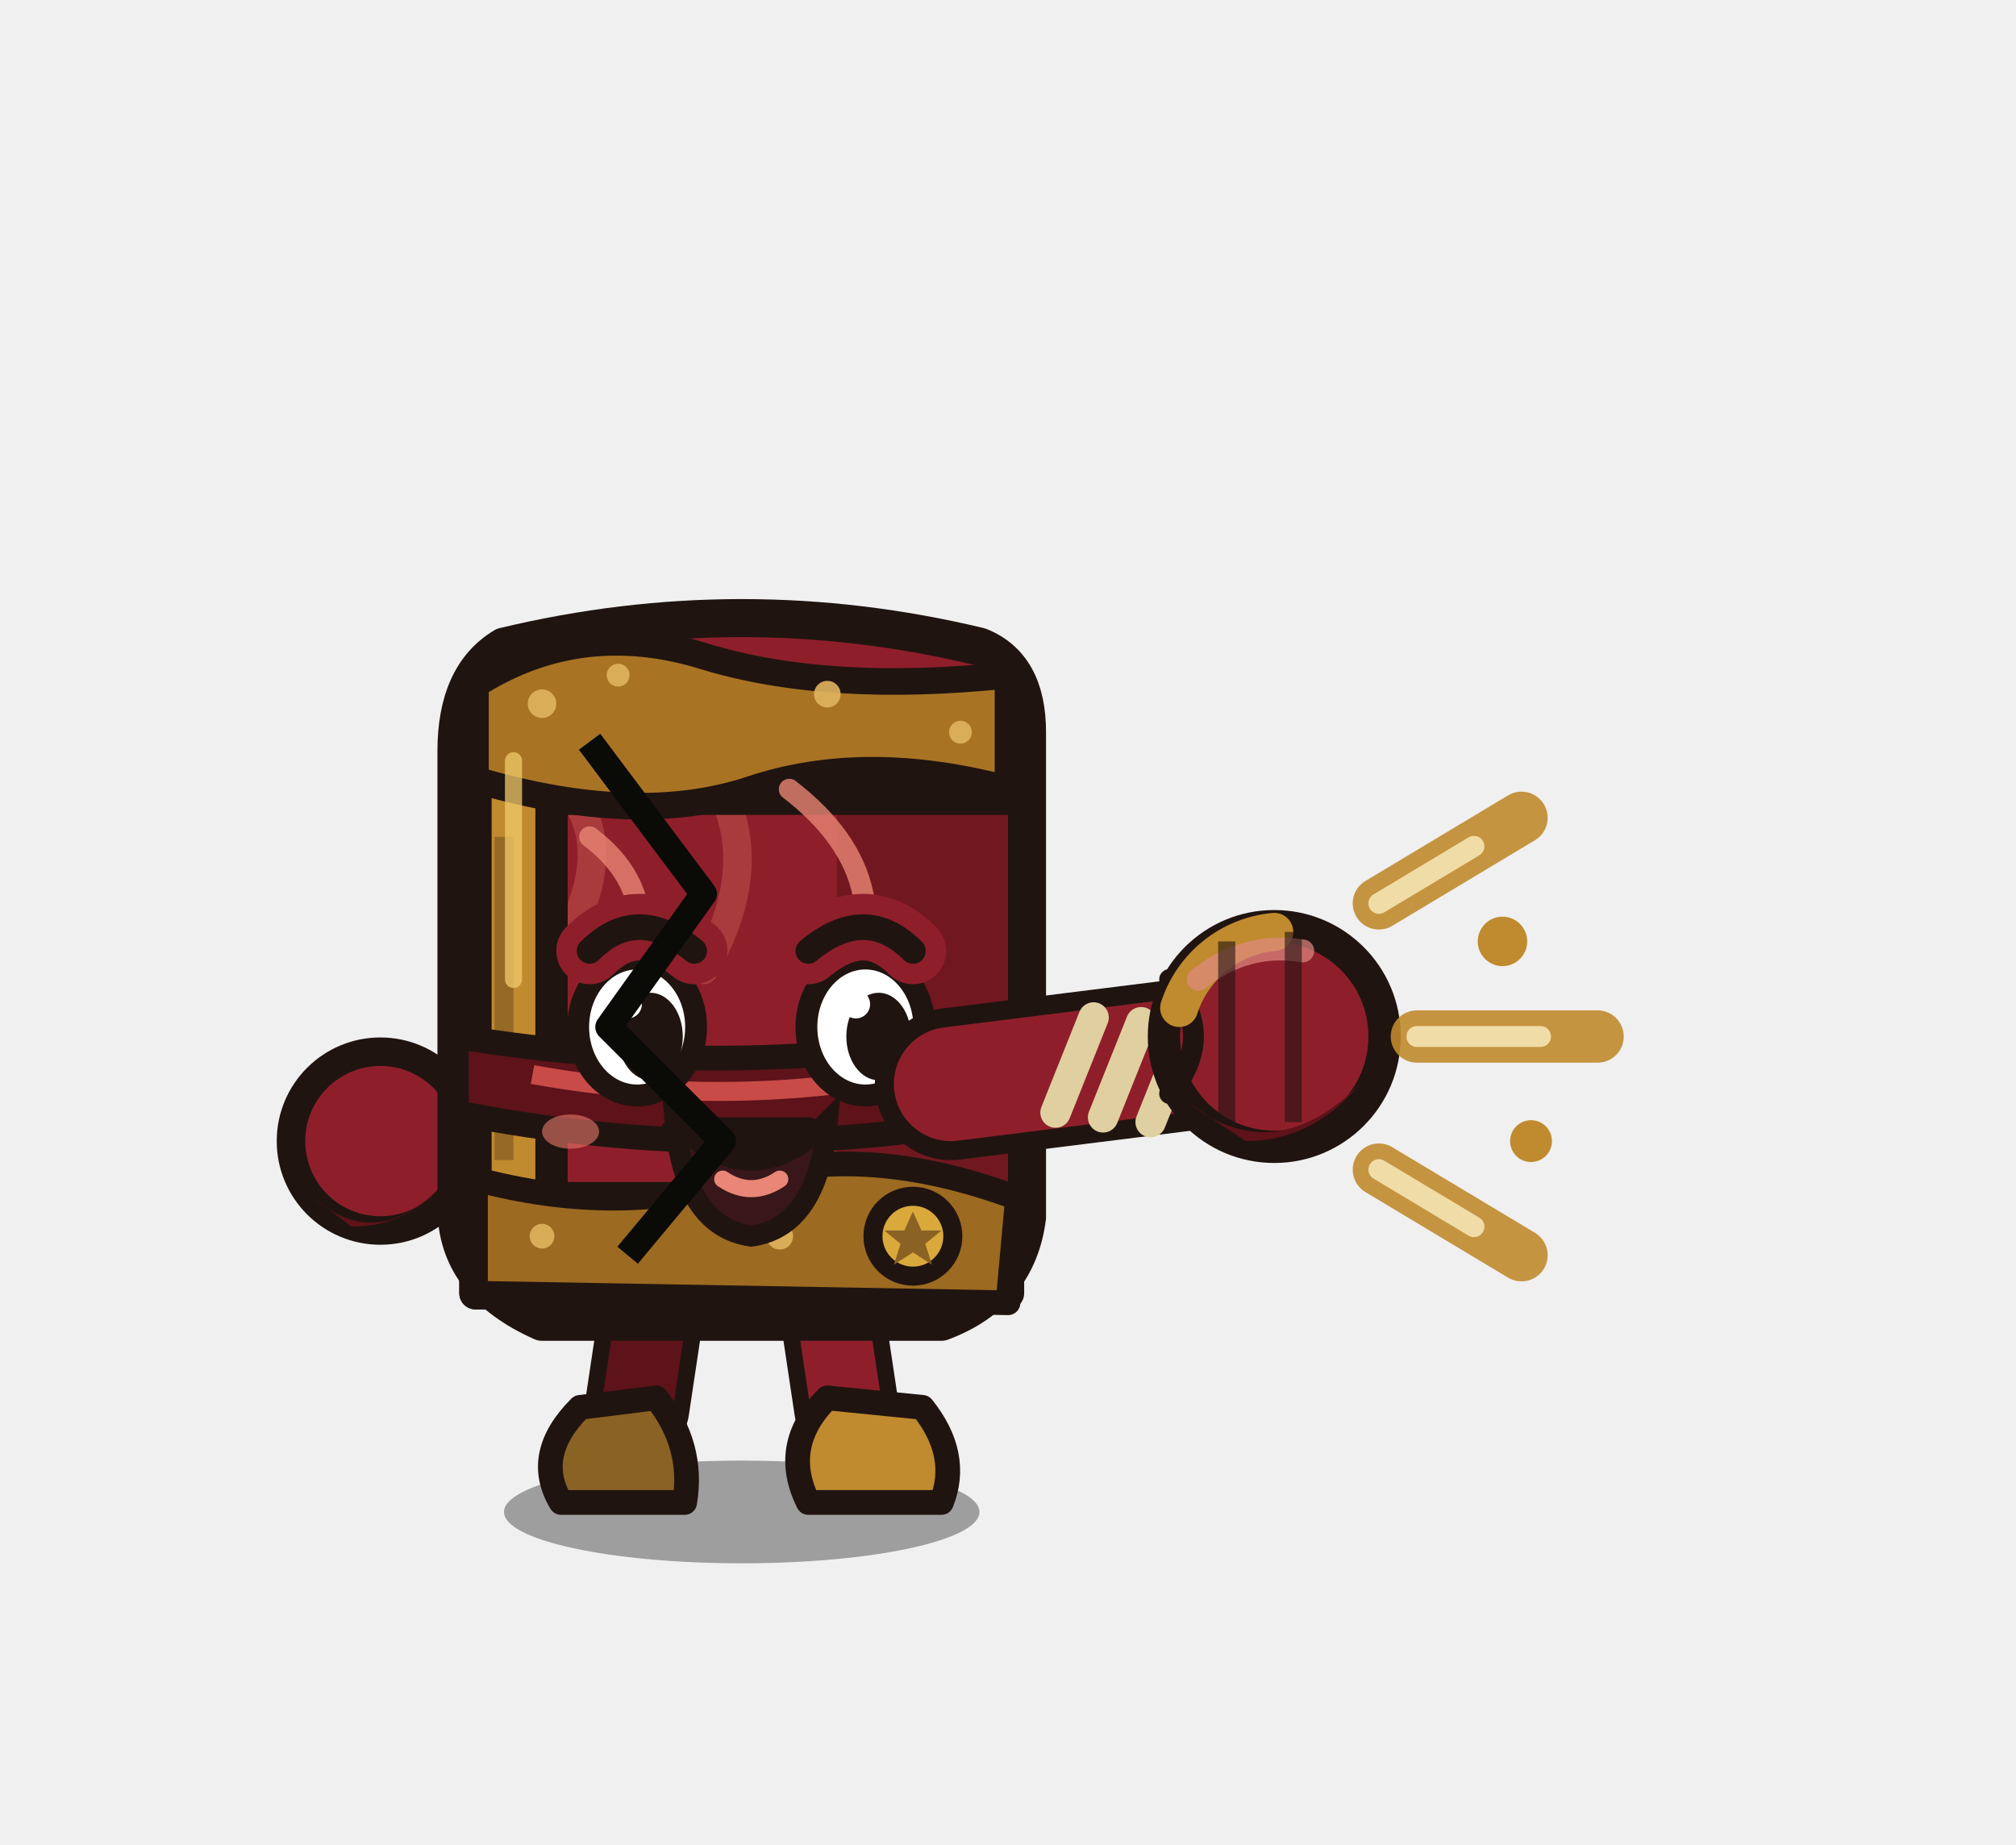
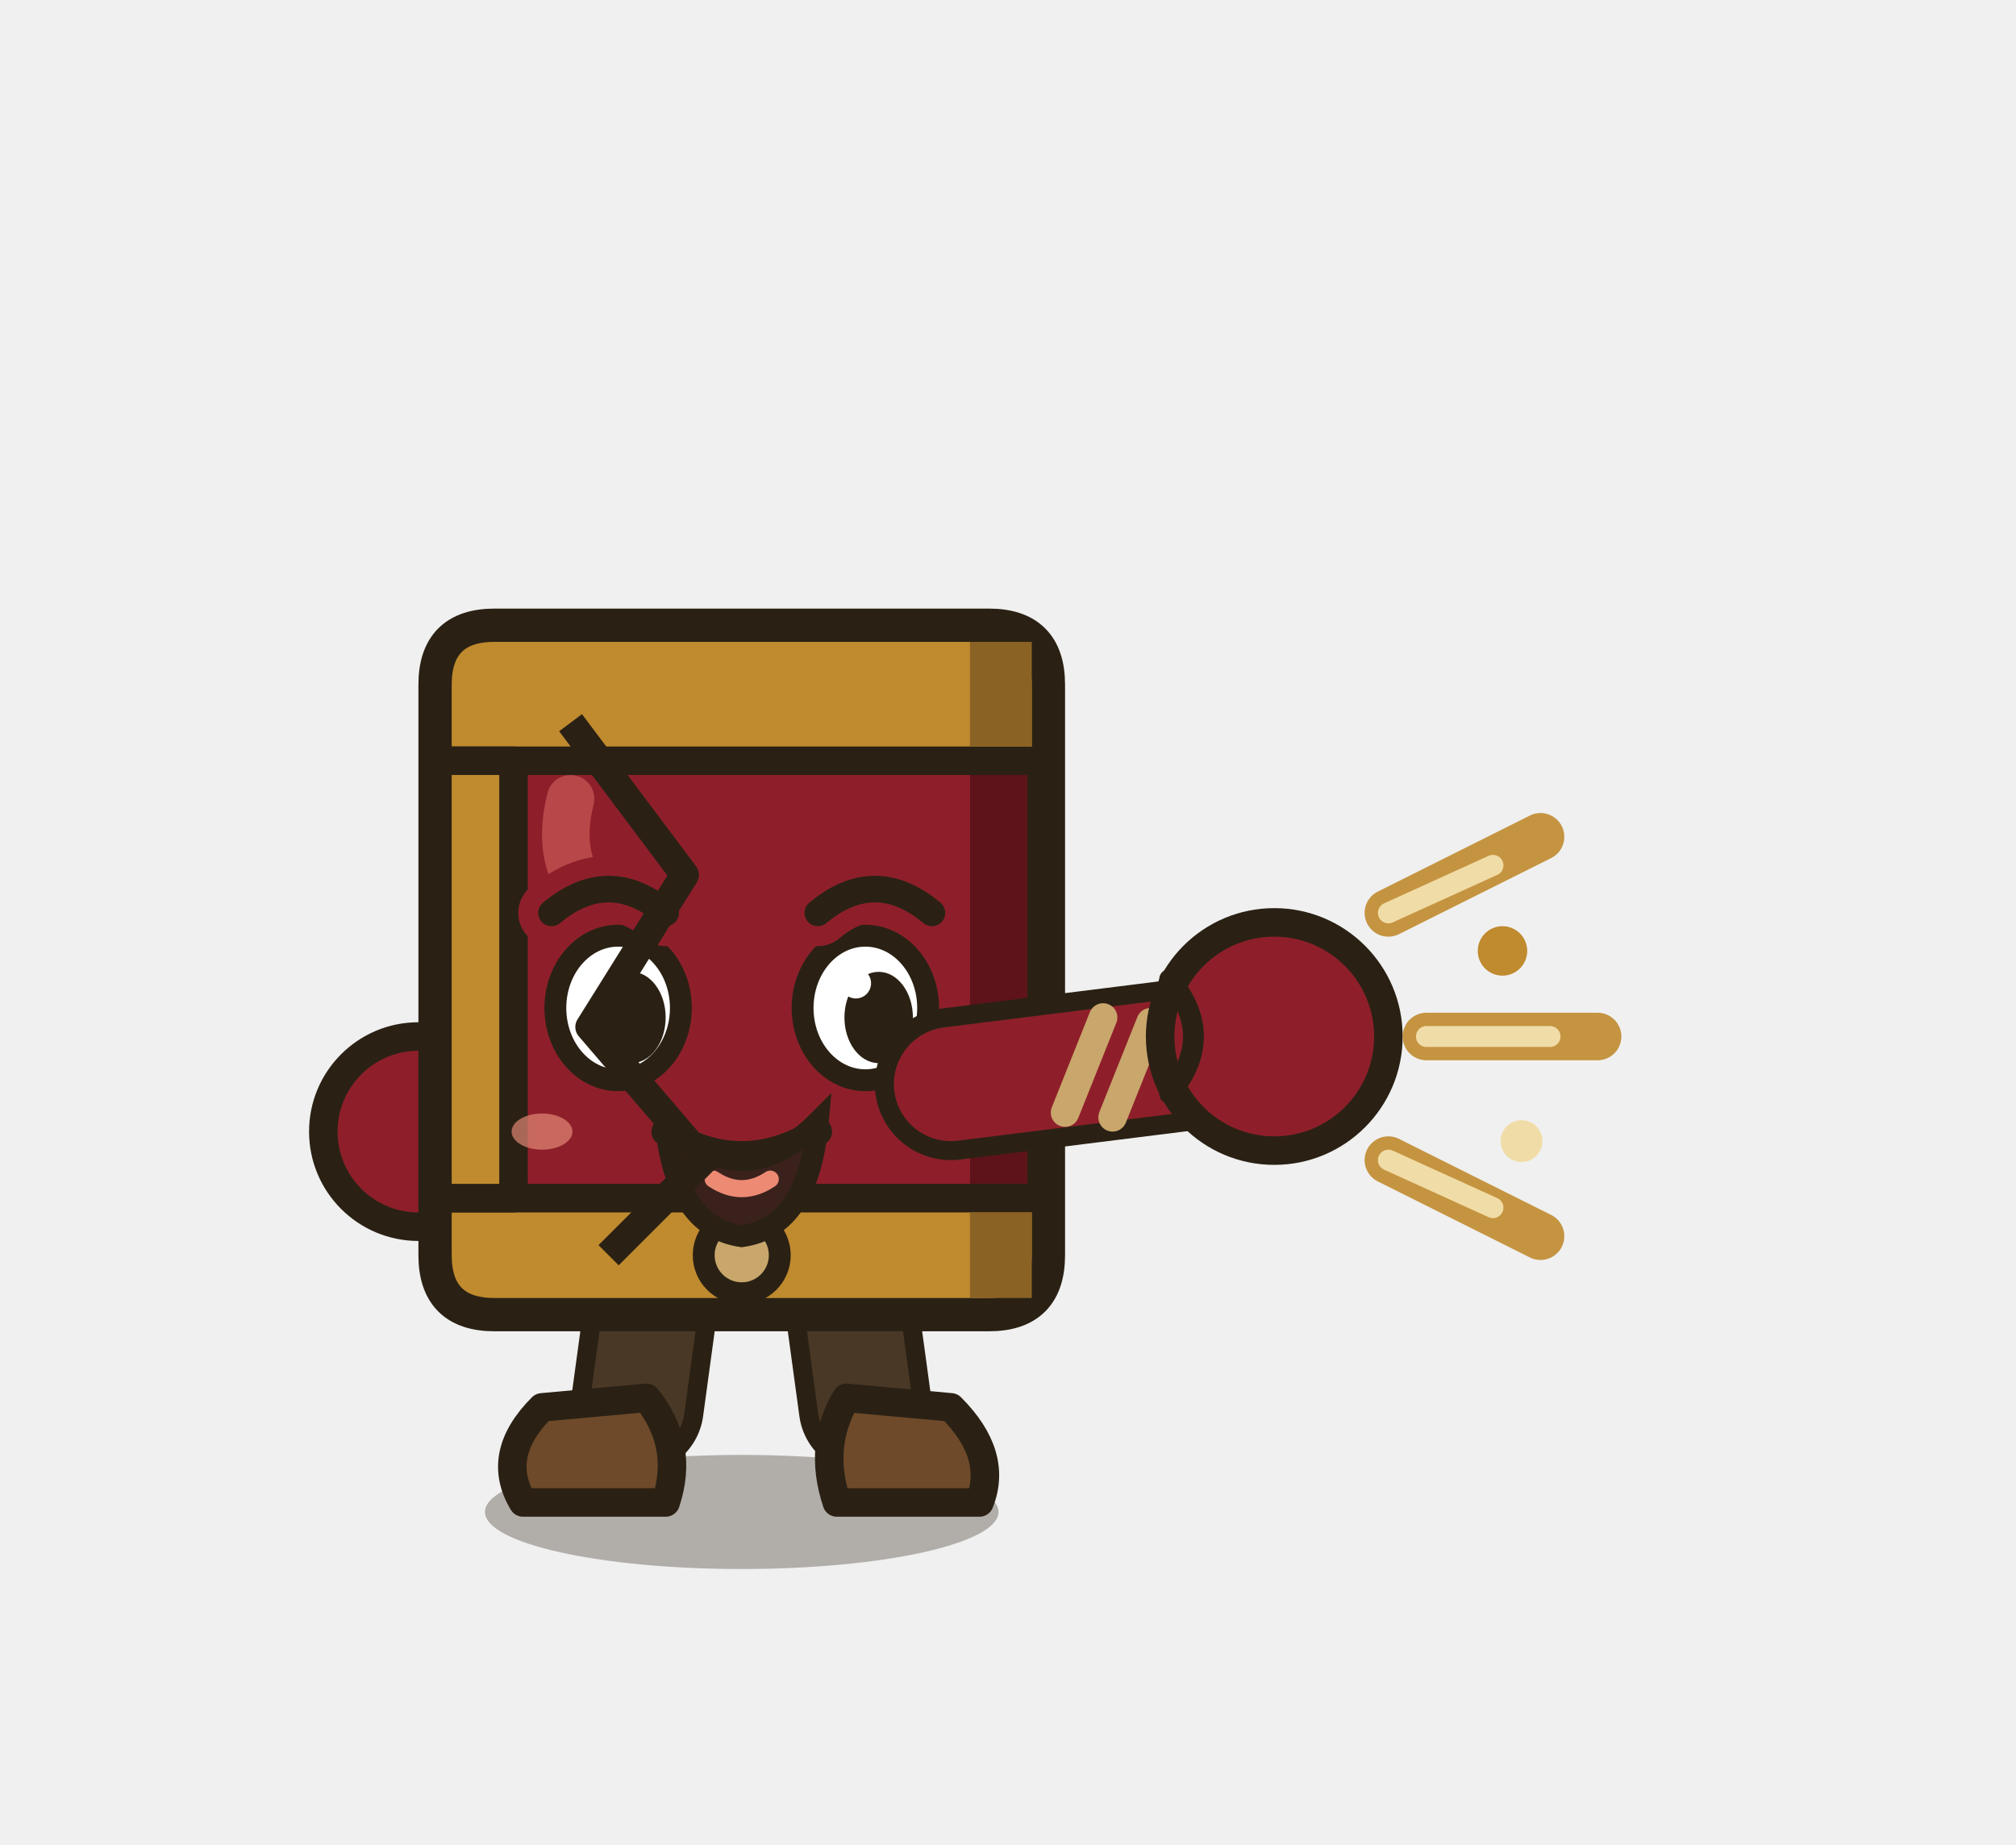
<svg xmlns="http://www.w3.org/2000/svg" viewBox="-26 -22 212 194" class="rig" data-atk="punch" data-unit="pastirma" style="--dur-atk:0.85s">
-   <ellipse class="shadow" cx="52" cy="137" rx="25" ry="5.4" fill="#000" opacity=".34" />
+   <ellipse class="shadow" cx="52" cy="137" rx="27" ry="6" fill="#2A2114" opacity=".32" />
  <g class="armB" style="transform-origin:30px 92px">
-     <path d="M30 92 L17 96" stroke="#201410" stroke-width="11" stroke-linecap="round" />
-     <path d="M30 92 L17 96" stroke="#8E1F2A" stroke-width="7.5" stroke-linecap="round" />
-     <path d="M25 99 L27 90 M21 100 L23 91" stroke="#E0CFA0" stroke-width="2.8" stroke-linecap="round" />
-     <circle cx="14" cy="98" r="9.4" fill="#8E1F2A" stroke="#201410" stroke-width="3" />
-     <path d="M7 104 Q14 110 21 102 Q17 107 11 107 Z" fill="#5E1219" />
+     <path d="M30 92 L20 95" stroke="#2A2114" stroke-width="12" stroke-linecap="round" />
+     <path d="M30 92 L20 95" stroke="#8E1F2A" stroke-width="8" stroke-linecap="round" />
+     <path d="M23 99 L25 90 M26.5 99.5 L28.5 90.5" stroke="#C9A66B" stroke-width="3" stroke-linecap="round" />
+     <circle cx="18" cy="97" r="10" fill="#8E1F2A" stroke="#2A2114" stroke-width="3" />
  </g>
-   <g class="legB" style="transform-origin:44px 116px">
-     <path d="M44 106 L41 126" stroke="#201410" stroke-width="11" stroke-linecap="round" />
-     <path d="M44 106 L41 126" stroke="#5E1219" stroke-width="7.5" stroke-linecap="round" />
-     <path d="M35 126 Q30 131 33 136 L46 136 Q47 130 43 125 Z" fill="#8A6224" stroke="#201410" stroke-width="2.6" stroke-linejoin="round" />
+   <g class="legB" style="transform-origin:44px 114px">
+     <path d="M44 104 L41 126" stroke="#2A2114" stroke-width="14" stroke-linecap="round" />
+     <path d="M44 104 L41 126" stroke="#4A3826" stroke-width="10" stroke-linecap="round" />
+     <path d="M31 126 Q26 131 29 136 L44 136 Q46 130 42 125 Z" fill="#6E4A2A" stroke="#2A2114" stroke-width="3" stroke-linejoin="round" />
  </g>
-   <g class="legF" style="transform-origin:60px 116px">
-     <path d="M60 106 L63 126" stroke="#201410" stroke-width="11" stroke-linecap="round" />
-     <path d="M60 106 L63 126" stroke="#8E1F2A" stroke-width="7.5" stroke-linecap="round" />
-     <path d="M61 125 Q56 130 59 136 L73 136 Q75 131 71 126 Z" fill="#C08A2E" stroke="#201410" stroke-width="2.6" stroke-linejoin="round" />
+   <g class="legF" style="transform-origin:62px 114px">
+     <path d="M62 104 L65 126" stroke="#2A2114" stroke-width="14" stroke-linecap="round" />
+     <path d="M62 104 L65 126" stroke="#4A3826" stroke-width="10" stroke-linecap="round" />
+     <path d="M63 125 Q60 130 62 136 L77 136 Q79 131 74 126 Z" fill="#6E4A2A" stroke="#2A2114" stroke-width="3" stroke-linejoin="round" />
  </g>
-   <g class="body" style="transform-origin:52px 120px">
-     <path d="M27 46 Q52 40 77 46 Q82 48 82 55 L82 106 Q81 114 73 117              L31 117 Q22 113 22 105 L22 57 Q22 49 27 46 Z" fill="#8E1F2A" stroke="#201410" stroke-width="4" stroke-linejoin="round" />
-     <path d="M62 50 L80 50 L80 114 L62 114 Z" fill="#5E1219" opacity=".6" />
-     <path d="M30 58 Q40 64 34 76 M46 56 Q56 66 48 80" stroke="#B84A46" stroke-width="3" fill="none" stroke-linecap="round" opacity=".65" />
-     <path d="M24 50 L80 50 L80 62 L24 62 Z" fill="#C08A2E" stroke="#201410" stroke-width="3.4" stroke-linejoin="round" />
-     <path d="M24 104 L80 104 L80 114 L24 114 Z" fill="#C08A2E" stroke="#201410" stroke-width="3.4" stroke-linejoin="round" />
-     <path d="M24 50 L32 50 L32 114 L24 114 Z" fill="#C08A2E" stroke="#201410" stroke-width="3.4" stroke-linejoin="round" />
-     <path d="M27 66 L27 100" stroke="#8A6224" stroke-width="2" opacity=".8" />
-     <path d="M36 54 L74 54" stroke="#E0B45E" stroke-width="2.6" opacity=".8" />
-     <path d="M24 50 Q35 43 48 47 T80 49 L80 61 Q65 57 53 61 T24 60 Z" fill="#A87424" stroke="#201410" stroke-width="2.8" stroke-linejoin="round" />
-     <path d="M24 102 Q39 106 52 102 T81 104 L80 115 L24 114 Z" fill="#9C6A20" stroke="#201410" stroke-width="2.6" stroke-linejoin="round" />
-     <g fill="#E0B45E" opacity=".9">
-       <circle cx="31" cy="52" r="1.5" />
-       <circle cx="39" cy="49" r="1.2" />
-       <circle cx="61" cy="51" r="1.4" />
-       <circle cx="75" cy="55" r="1.2" />
-       <circle cx="31" cy="108" r="1.3" />
-       <circle cx="56" cy="108" r="1.4" />
+   <g class="body">
+     <path d="M26 44 L78 44 Q84 44 84 50 L84 110 Q84 116 78 116 L26 116 Q20 116 20 110 L20 50 Q20 44 26 44 Z" fill="#8E1F2A" stroke="#2A2114" stroke-width="4" stroke-linejoin="round" />
+     <path d="M76 58 L82 58 L82 104 L76 104 Z" fill="#5E1219" />
+     <path d="M34 62 Q33 66 34 69" fill="none" stroke="#B8474A" stroke-width="5" stroke-linecap="round" />
+     <path d="M26 44 L78 44 Q84 44 84 50 L84 58 L20 58 L20 50 Q20 44 26 44 Z" fill="#C08A2E" stroke="#2A2114" stroke-width="3" stroke-linejoin="round" />
+     <path d="M20 104 L84 104 L84 110 Q84 116 78 116 L26 116 Q20 116 20 110 Z" fill="#C08A2E" stroke="#2A2114" stroke-width="3" stroke-linejoin="round" />
+     <path d="M20 58 L28 58 L28 104 L20 104 Z" fill="#C08A2E" stroke="#2A2114" stroke-width="3" stroke-linejoin="round" />
+     <path d="M76 45.5 L82.5 45.5 L82.5 56.5 L76 56.5 Z M76 105.5 L82.5 105.5 L82.5 114.5 L76 114.5 Z" fill="#8A6224" />
+     <path d="M32 72 L44 74 M60 74 L72 72" stroke="#2A2114" stroke-width="3.4" stroke-linecap="round" />
+     <ellipse cx="39" cy="84" rx="6.6" ry="7.6" fill="#FFFFFF" stroke="#2A2114" stroke-width="2.3" />
+     <ellipse cx="65" cy="84" rx="6.6" ry="7.6" fill="#FFFFFF" stroke="#2A2114" stroke-width="2.3" />
+     <ellipse cx="40.4" cy="85" rx="3.6" ry="4.8" fill="#2A2114" />
+     <ellipse cx="66.4" cy="85" rx="3.6" ry="4.8" fill="#2A2114" />
+     <circle cx="38" cy="81.4" r="1.6" fill="#FFFFFF" />
+     <circle cx="64" cy="81.4" r="1.6" fill="#FFFFFF" />
+     <path d="M44 97 Q52 102 60 97" stroke="#2A2114" stroke-width="3" fill="none" stroke-linecap="round" />
+     <circle cx="52" cy="110" r="4" fill="#C9A66B" stroke="#2A2114" stroke-width="2.3" />
+     <g data-expression="cute">
+       <path d="M32 74 Q38 69 44 74 M60 74 Q66 69 72 74" fill="none" stroke="#8E1F2A" stroke-width="7" stroke-linecap="round" />
+       <path d="M32 74 Q38 69 44 74 M60 74 Q66 69 72 74" fill="none" stroke="#2A2114" stroke-width="2.8" stroke-linecap="round" />
+       <ellipse cx="31" cy="97" rx="3.2" ry="1.9" fill="#E48A76" opacity=".68" />
+       <ellipse cx="73" cy="97" rx="3.2" ry="1.9" fill="#E48A76" opacity=".68" />
+       <path d="M44 96 Q52 104 60 96 Q59 107 52 108 Q45 107 44 96 Z" fill="#3B211C" stroke="#2A2114" stroke-width="2.3" />
+       <path d="M49 102 Q52 104 55 102" fill="none" stroke="#ED8A74" stroke-width="1.8" stroke-linecap="round" />
    </g>
-     <path d="M36 66 Q44 72 40 82 M57 61 Q70 71 62 85 M33 96 Q43 89 51 97" fill="none" stroke="#E98573" stroke-width="2.2" stroke-linecap="round" opacity=".8" />
-     <path d="M22 87 Q52 92 82 86 L82 95 Q52 101 22 95 Z" fill="#5E1219" stroke="#201410" stroke-width="2.6" />
-     <path d="M30 91 Q52 95 74 90" fill="none" stroke="#C84B47" stroke-width="2" />
-     <circle cx="70" cy="108" r="4.2" fill="#D9A93C" stroke="#201410" stroke-width="2" />
-     <path d="M70 105.4 L70.9 107.4 L73 107.4 L71.3 108.8 L72 111 L70 109.7 L68 111              L68.7 108.8 L67 107.4 L69.1 107.4 Z" fill="#8A6224" />
-     <path d="M36 78 L46 76 M60 76 L70 78" stroke="#201410" stroke-width="3.2" stroke-linecap="round" />
-     <ellipse cx="41" cy="86" rx="6.2" ry="7.2" fill="#fff" stroke="#201410" stroke-width="2.3" />
-     <ellipse cx="65" cy="86" rx="6.2" ry="7.2" fill="#fff" stroke="#201410" stroke-width="2.3" />
-     <ellipse cx="42.4" cy="87" rx="3.4" ry="4.6" fill="#201410" />
-     <ellipse cx="66.4" cy="87" rx="3.4" ry="4.6" fill="#201410" />
-     <circle cx="40" cy="83.6" r="1.5" fill="#fff" />
-     <circle cx="64" cy="83.6" r="1.5" fill="#fff" />
-     <path d="M45 97 L59 97" stroke="#201410" stroke-width="3" stroke-linecap="round" />
-     <path d="M28 58 L28 81" stroke="#F0C96A" stroke-width="1.8" stroke-linecap="round" opacity=".75" />
-     <g data-expression="cute">
-       <path d="M36 78 Q41 73 47 78 M59 78 Q65 73 70 78" fill="none" stroke="#8E1F2A" stroke-width="7" stroke-linecap="round" />
-       <path d="M36 78 Q41 73 47 78 M59 78 Q65 73 70 78" fill="none" stroke="#201410" stroke-width="2.7" stroke-linecap="round" />
-       <ellipse cx="34" cy="97" rx="3" ry="1.8" fill="#E47568" opacity=".62" />
-       <ellipse cx="72" cy="97" rx="3" ry="1.8" fill="#E47568" opacity=".62" />
-       <path d="M45 96 Q53 104 61 96 Q60 107 53 108 Q46 107 45 96 Z" fill="#381619" stroke="#201410" stroke-width="2.2" />
-       <path d="M50 102 Q53 104 56 102" fill="none" stroke="#E98678" stroke-width="1.8" stroke-linecap="round" />
-     </g>
-     <path class="crack" d="M36 56 L48 72 L38 86 L50 98 L40 110" stroke="#0A0A06" stroke-width="2.8" fill="none" stroke-linejoin="round" />
+     <path class="crack" d="M34 54 L46 70 L36 86 L48 100 L38 110" stroke="#2A2114" stroke-width="3" fill="none" stroke-linejoin="round" />
  </g>
  <g class="armF" style="transform-origin:74px 92px">
-     <path d="M74 92 L98 89" stroke="#201410" stroke-width="16" stroke-linecap="round" />
+     <path d="M74 92 L98 89" stroke="#2A2114" stroke-width="16" stroke-linecap="round" />
    <path d="M74 92 L98 89" stroke="#8E1F2A" stroke-width="12" stroke-linecap="round" />
-     <path d="M85 95 L89 85 M90 95.5 L94 85.5 M95 96 L99 86" stroke="#E0CFA0" stroke-width="3.2" stroke-linecap="round" />
-     <circle cx="108" cy="87" r="11.6" fill="#8E1F2A" stroke="#201410" stroke-width="3.4" />
-     <path d="M97 81 Q102 87 97 93" fill="none" stroke="#201410" stroke-width="2.2" stroke-linecap="round" />
-     <path d="M99 94 Q108 101 117 92 Q112 98 105 98 Z" fill="#5E1219" />
-     <path d="M98 84 A11.6 11.6 0 0 1 108 76" fill="none" stroke="#C08A2E" stroke-width="4" stroke-linecap="round" />
-     <path d="M100 81 Q105 77 111 78" stroke="#E08A80" stroke-width="2.4" fill="none" stroke-linecap="round" opacity=".7" />
-     <path d="M103 77 L103 96 M110 76 L110 96" stroke="#201410" stroke-width="1.8" opacity=".6" />
+     <path d="M86 95 L90 85 M91 95.5 L95 85.5" stroke="#C9A66B" stroke-width="3" stroke-linecap="round" />
+     <circle cx="108" cy="87" r="12" fill="#8E1F2A" stroke="#2A2114" stroke-width="3" />
+     <path d="M97 81 Q102 87 97 93" fill="none" stroke="#2A2114" stroke-width="2.2" stroke-linecap="round" />
  </g>
  <g class="fx" style="transform-origin:120px 87px">
-     <path d="M119 73 L134 64 M123 87 L142 87 M119 101 L134 110" stroke="#C08A2E" stroke-width="5.5" stroke-linecap="round" opacity=".9" />
-     <path d="M119 73 L129 67 M123 87 L136 87 M119 101 L129 107" stroke="#F0DCA6" stroke-width="2.2" stroke-linecap="round" />
-     <circle cx="132" cy="77" r="2.6" fill="#C08A2E" />
-     <circle cx="135" cy="98" r="2.2" fill="#C08A2E" />
+     <path d="M120 74 L136 66 M124 87 L142 87 M120 100 L136 108" stroke="#C08A2E" stroke-width="5" stroke-linecap="round" opacity=".9" />
+     <path d="M120 74 L131 69 M124 87 L137 87 M120 100 L131 105" stroke="#F0DCA6" stroke-width="2.2" stroke-linecap="round" />
+     <circle cx="132" cy="78" r="2.6" fill="#C08A2E" />
+     <circle cx="134" cy="98" r="2.2" fill="#F0DCA6" />
  </g>
</svg>
